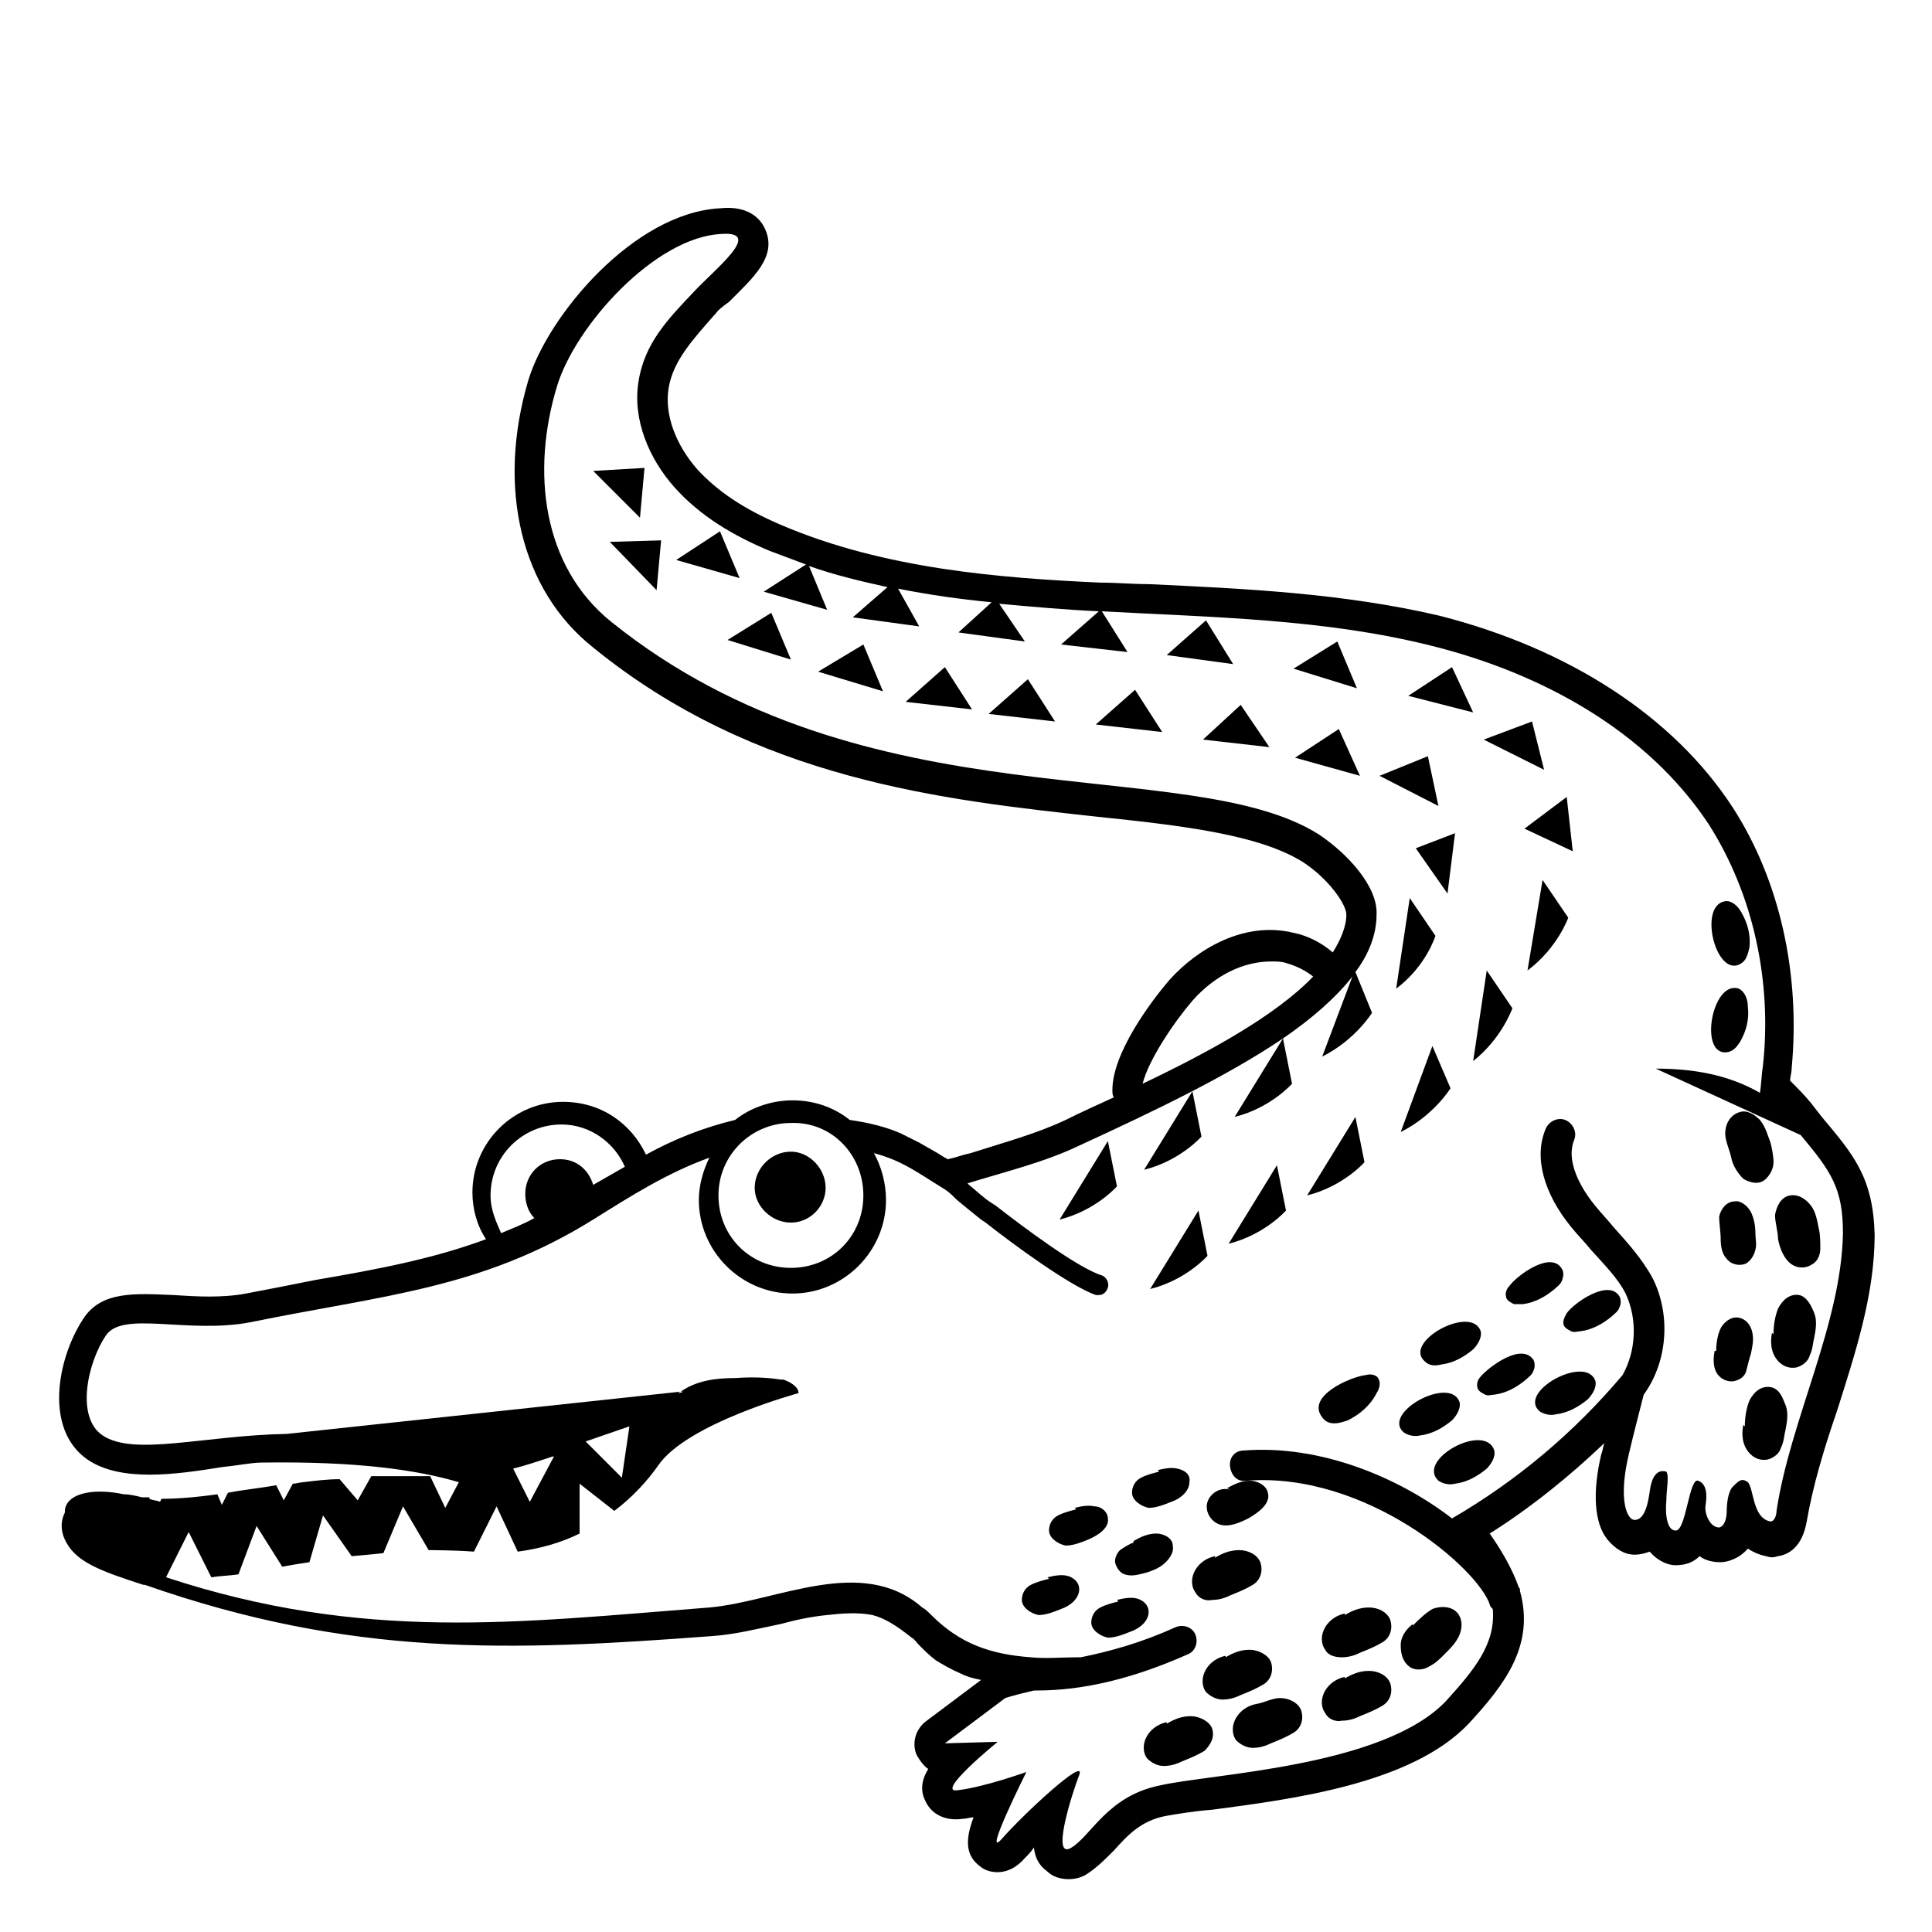
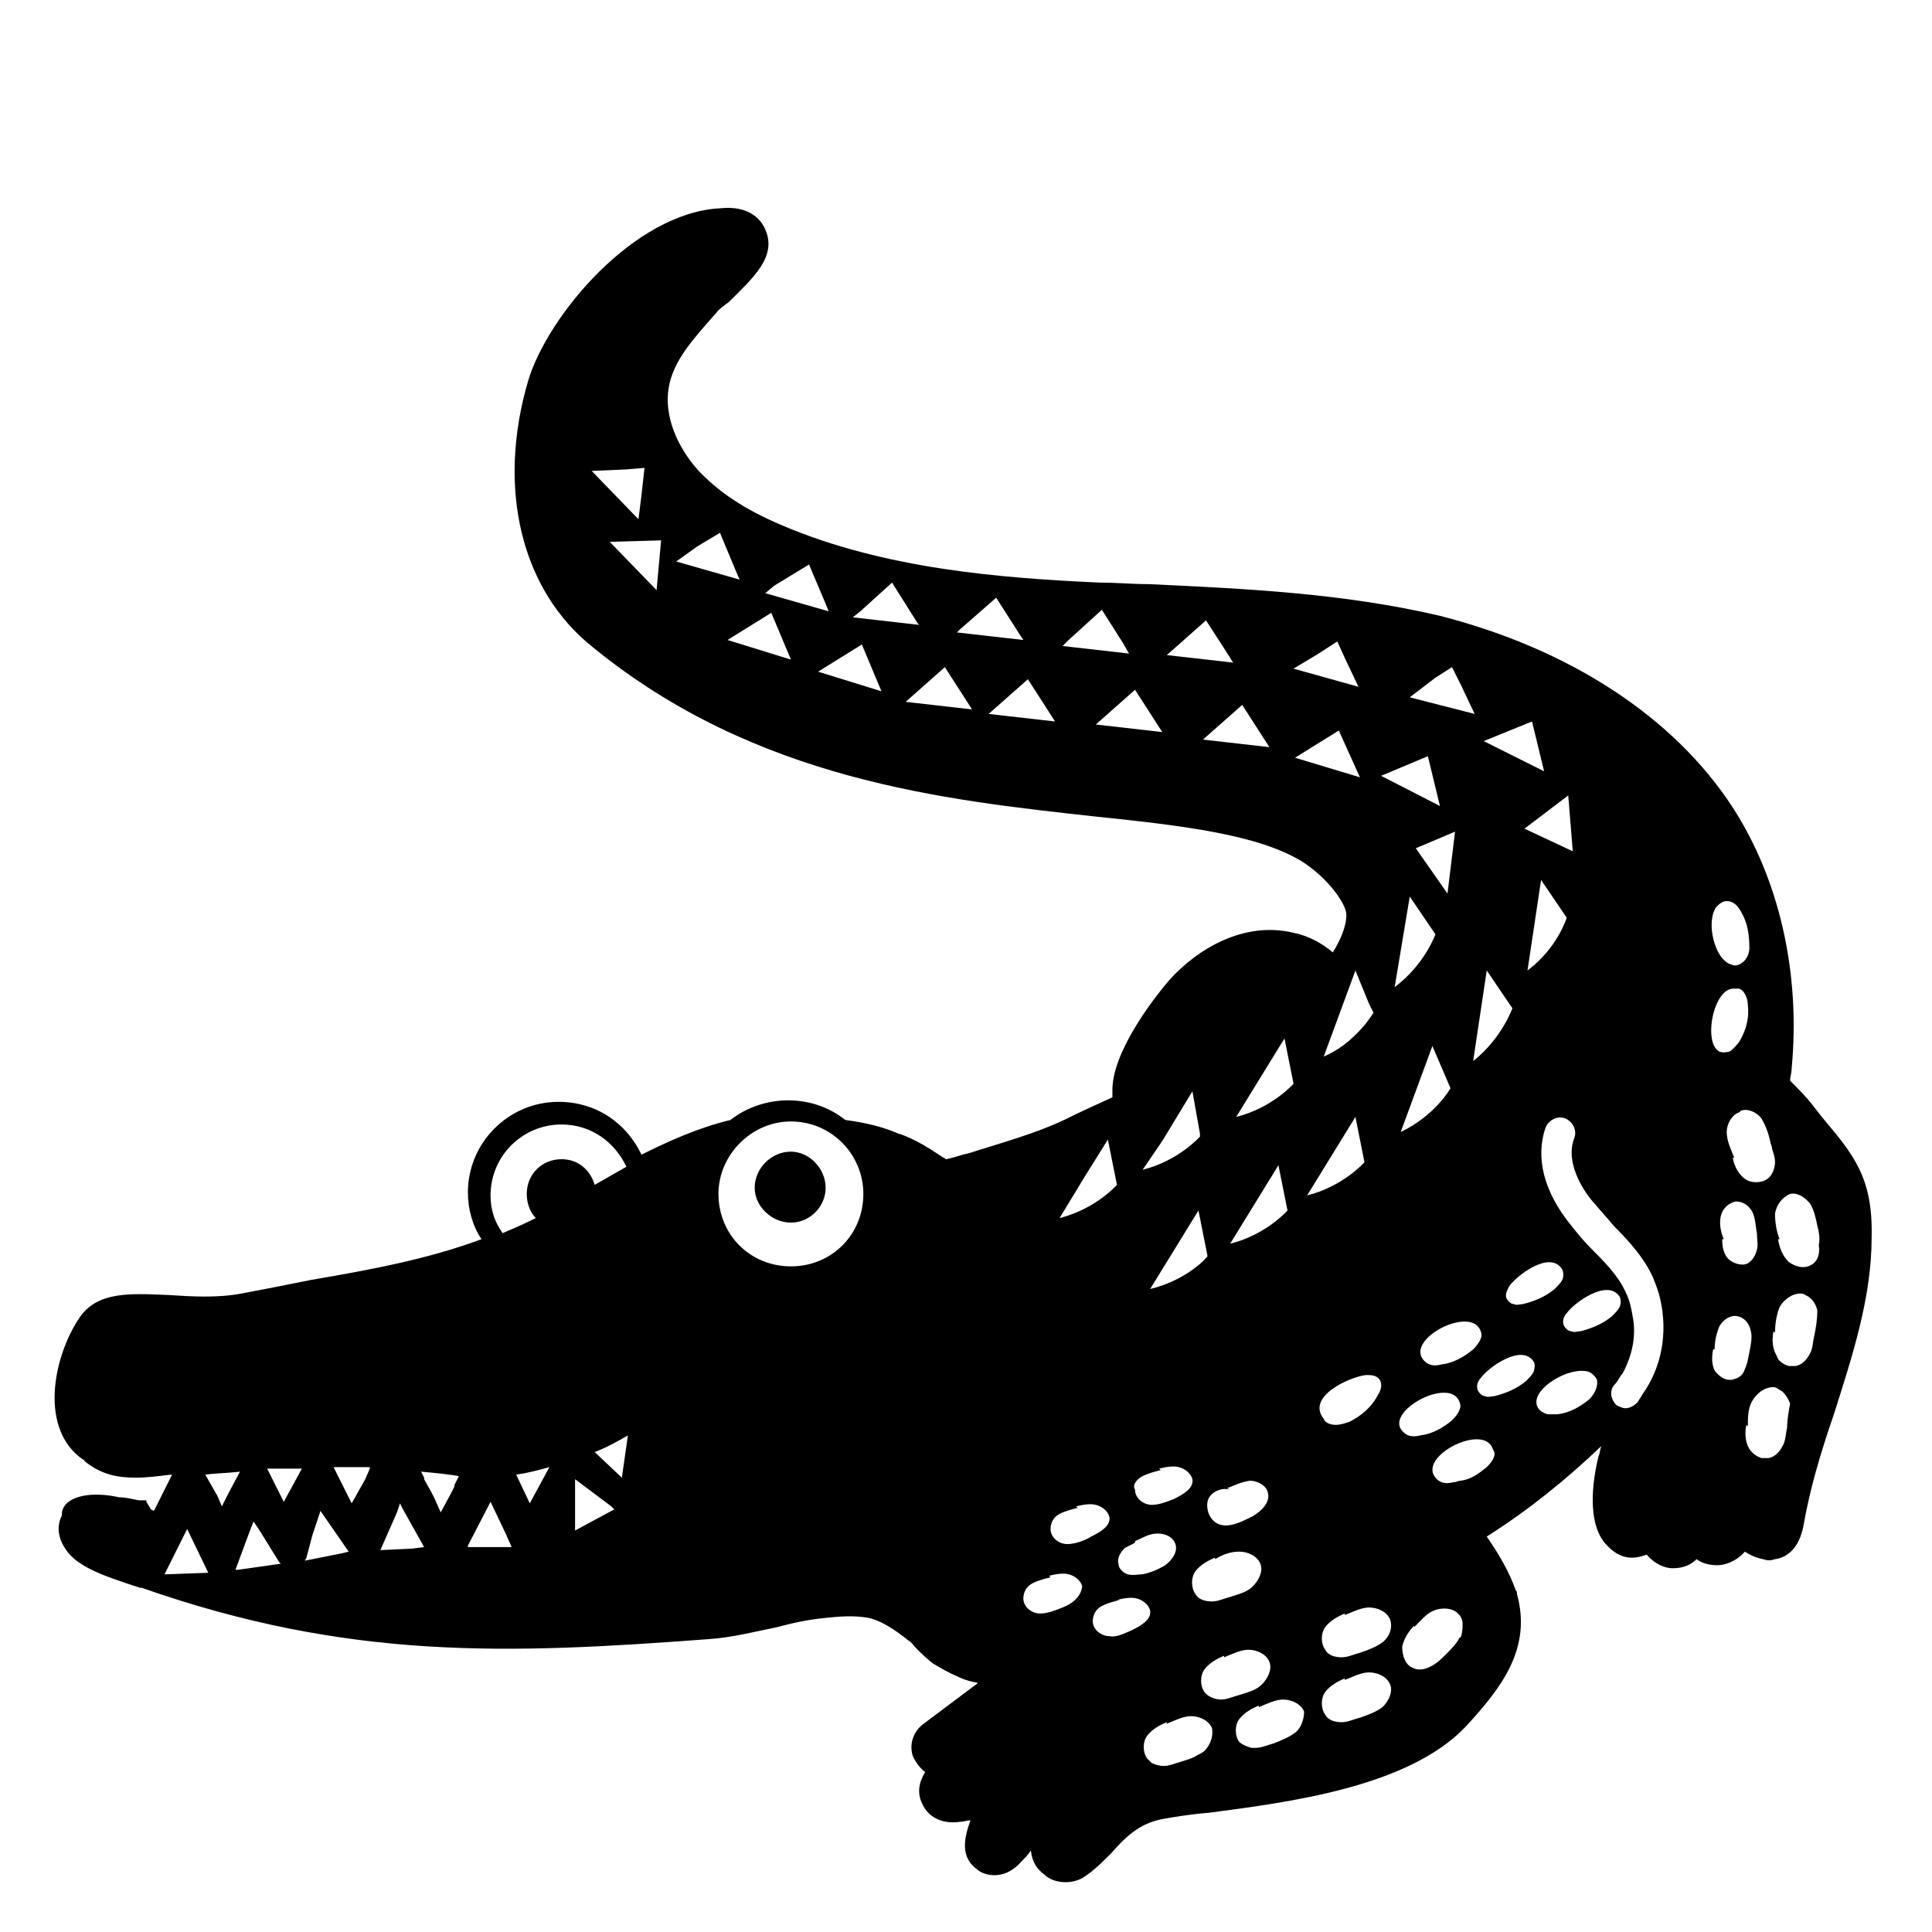
<svg xmlns="http://www.w3.org/2000/svg" width="128" height="128">
  <g>
-     <path d="M90.5,91.1c-1,0.1-4,1.4-2.9,2.8c0.2,0.3,0.5,0.4,0.8,0.4c0.3,0,0.6-0.1,0.9-0.2c0.8-0.4,1.5-1,1.9-1.8 c0.2-0.3,0.3-0.7,0.1-1C91.2,91.1,90.8,91,90.5,91.1z" />
-     <path d="M95.5,90.4c0.8-0.1,1.5-0.5,2.1-1c0.3-0.3,0.6-0.8,0.5-1.2c-0.6-1.8-5.2,0.7-3.7,2C94.7,90.5,95.1,90.5,95.5,90.4z" />
-     <path d="M114.5,69.7c0.4-0.1,0.6-0.4,0.8-0.7c0.4-0.7,0.6-1.5,0.5-2.3c0-0.5-0.2-1-0.6-1.2C113.4,64.9,112.5,70.1,114.5,69.7z" />
-     <path d="M115.4,63.8c0.3-0.2,0.4-0.6,0.5-1c0.1-0.8-0.1-1.6-0.5-2.3c-0.2-0.4-0.6-0.8-1-0.8C112.4,59.8,113.7,65,115.4,63.8z" />
-     <path d="M96.7,92.9c-0.6-1.8-5.2,0.7-3.7,2c0.3,0.2,0.7,0.3,1.1,0.2c0.8-0.1,1.5-0.5,2.1-1C96.5,93.8,96.8,93.3,96.7,92.9z" />
-     <path d="M95.3,98.1c0.3,0.2,0.7,0.3,1.1,0.2c0.8-0.1,1.5-0.5,2.1-1c0.3-0.3,0.6-0.8,0.5-1.2C98.4,94.2,93.8,96.7,95.3,98.1z" />
-     <path d="M102,93.5c0.3,0.2,0.7,0.3,1.1,0.2c0.8-0.1,1.5-0.5,2.1-1c0.3-0.3,0.6-0.8,0.5-1.2C105.1,89.7,100.5,92.2,102,93.5z" />
-     <path d="M100,85.2c-0.2,0.2-0.3,0.5-0.2,0.8c0.1,0.2,0.3,0.3,0.5,0.4c0.2,0,0.4,0,0.6,0c0.8-0.1,1.5-0.5,2.1-1 c0.2-0.2,0.4-0.3,0.5-0.6s0.1-0.5,0-0.7C102.8,82.8,100.5,84.5,100,85.2z" />
-     <path d="M98.1,91.2c-0.2,0.2-0.3,0.5-0.2,0.8c0.1,0.2,0.3,0.3,0.5,0.4c0.2,0.1,0.4,0,0.6,0c0.8-0.1,1.5-0.5,2.1-1 c0.2-0.2,0.4-0.3,0.5-0.6c0.1-0.2,0.1-0.5,0-0.7C100.8,88.9,98.6,90.6,98.1,91.2z" />
-     <path d="M103.6,87.8c0.1,0.2,0.3,0.3,0.5,0.4c0.2,0.1,0.4,0,0.6,0c0.8-0.1,1.5-0.5,2.1-1c0.2-0.2,0.4-0.3,0.5-0.6 c0.1-0.2,0.1-0.5,0-0.7c-0.7-1.2-3,0.4-3.5,1.1C103.7,87.2,103.5,87.5,103.6,87.8z" />
-     <path d="M81.5,98.7c-0.6-0.2-1.3,0.2-1.5,0.8c-0.2,0.6,0.2,1.3,0.8,1.5c0.6,0.2,1.3-0.1,1.9-0.4c0.7-0.4,1.5-1,1.3-1.7 c-0.1-0.5-0.7-0.8-1.2-0.8s-1,0.2-1.5,0.5L81.5,98.7z" />
-     <path d="M70.7,104.4c-0.4-0.1-0.9,0-1.3,0.1l0.1,0.1c-0.4,0.1-0.8,0.2-1.2,0.4c-0.4,0.2-0.6,0.6-0.6,1c0,0.5,0.6,0.9,1.1,1 c0.5,0,1-0.2,1.5-0.4c0.6-0.2,1.2-0.7,1.2-1.3C71.5,104.8,71.1,104.5,70.7,104.4z" />
-     <path d="M73.4,100.6c0-0.4-0.4-0.8-0.9-0.8c-0.4-0.1-0.9,0-1.3,0.1l0.1,0.1c-0.4,0.1-0.8,0.2-1.2,0.4c-0.4,0.2-0.6,0.6-0.6,1 c0,0.5,0.6,0.9,1.1,1c0.5,0,1-0.2,1.5-0.4C72.8,101.7,73.5,101.2,73.4,100.6z" />
-     <path d="M75.3,105.9c-0.4-0.1-0.9,0-1.3,0.1l0.1,0.1c-0.4,0.1-0.8,0.2-1.2,0.4c-0.4,0.2-0.6,0.6-0.6,1c0,0.5,0.6,0.9,1.1,1 c0.5,0,1-0.2,1.5-0.4c0.6-0.2,1.2-0.7,1.2-1.3C76.1,106.3,75.7,106,75.3,105.9z" />
-     <path d="M78,97.3c-0.4-0.1-0.9,0-1.3,0.1l0.1,0.1c-0.4,0.1-0.8,0.2-1.2,0.4c-0.4,0.2-0.6,0.6-0.6,1c0,0.5,0.6,0.9,1.1,1 c0.5,0,1-0.2,1.5-0.4c0.6-0.2,1.2-0.7,1.2-1.3C78.9,97.7,78.5,97.4,78,97.3z" />
-     <path d="M76.6,101.6c-0.5,0-1,0.2-1.5,0.5v0.1c-0.3,0.1-0.6,0.3-0.9,0.5c-0.2,0.2-0.4,0.6-0.3,0.9c0.1,0.3,0.3,0.6,0.6,0.7 s0.6,0.1,1,0c0.5-0.1,1.1-0.3,1.5-0.6c0.4-0.3,0.8-0.8,0.7-1.3C77.7,101.9,77.1,101.6,76.6,101.6z" />
-     <path d="M80.3,106c0.4,0,0.8-0.1,1.2-0.3c0.5-0.2,1-0.4,1.5-0.7s0.7-0.9,0.5-1.5c-0.2-0.5-0.8-0.8-1.4-0.8c-0.6,0-1.1,0.2-1.6,0.5 v-0.1c-0.5,0.1-1,0.4-1.3,0.9s-0.3,1.1,0,1.5C79.4,105.9,79.9,106.1,80.3,106z" />
-     <path d="M82.8,109.3c-0.6,0-1.1,0.2-1.6,0.5v-0.1c-0.5,0.1-1,0.4-1.3,0.9c-0.3,0.5-0.3,1.1,0,1.5c0.3,0.3,0.7,0.5,1.1,0.5 s0.8-0.1,1.2-0.3c0.5-0.2,1-0.4,1.5-0.7c0.5-0.3,0.7-0.9,0.5-1.5C84,109.6,83.3,109.3,82.8,109.3z" />
-     <path d="M88.9,109.8c0.4,0,0.8-0.1,1.2-0.3c0.5-0.2,1-0.4,1.5-0.7s0.7-0.9,0.5-1.5c-0.2-0.5-0.8-0.8-1.4-0.8 c-0.6,0-1.1,0.2-1.6,0.5v-0.1c-0.5,0.1-1,0.4-1.3,0.9s-0.3,1.1,0,1.5C88,109.7,88.5,109.8,88.9,109.8z" />
-     <path d="M78.9,113.7c-0.6,0-1.1,0.2-1.6,0.5v-0.1c-0.5,0.1-1,0.4-1.3,0.9s-0.3,1.1,0,1.5c0.3,0.3,0.7,0.5,1.1,0.5 c0.4,0,0.8-0.1,1.2-0.3c0.5-0.2,1-0.4,1.5-0.7c0.4-0.4,0.7-0.9,0.5-1.5C80.1,114,79.4,113.7,78.9,113.7z" />
-     <path d="M81.9,113.8c-0.3,0.5-0.3,1.1,0,1.5c0.3,0.3,0.7,0.5,1.1,0.5s0.8-0.1,1.2-0.3c0.5-0.2,1-0.4,1.5-0.7s0.7-0.9,0.5-1.5 c-0.2-0.5-0.8-0.8-1.4-0.8c-0.5,0-1,0.3-1.6,0.4C82.7,113,82.2,113.3,81.9,113.8z" />
-     <path d="M88.9,114c0.4,0,0.8-0.1,1.2-0.3c0.5-0.2,1-0.4,1.5-0.7s0.7-0.9,0.5-1.5c-0.2-0.5-0.8-0.8-1.4-0.8c-0.6,0-1.1,0.2-1.6,0.5 v-0.1c-0.5,0.1-1,0.4-1.3,0.9s-0.3,1.1,0,1.5C88,113.9,88.5,114.1,88.9,114z" />
-     <path d="M93.5,110.5c0.4,0.2,0.9,0.1,1.2-0.1c0.4-0.2,0.7-0.5,1-0.8c0.4-0.4,0.8-0.8,1-1.3s0.2-1.1-0.2-1.5s-1.1-0.4-1.6-0.2 c-0.5,0.3-0.9,0.7-1.3,1.1v-0.1c-0.4,0.3-0.8,0.8-0.8,1.4C92.8,109.7,93,110.2,93.5,110.5z" />
-     <path d="M117.3,91.9c-0.6-0.1-1.1,0.3-1.4,0.9c-0.2,0.5-0.3,1.1-0.3,1.7l-0.1-0.1c-0.1,0.5-0.1,1.1,0.2,1.6s0.8,0.8,1.4,0.7 c0.4-0.1,0.8-0.4,0.9-0.8c0.2-0.4,0.2-0.8,0.3-1.2c0.1-0.5,0.2-1.1,0-1.6C118.1,92.6,117.9,92,117.3,91.9z" />
-     <path d="M114.4,83.4c0.3,0.4,0.9,0.5,1.3,0.3c0.3-0.2,0.5-0.5,0.6-0.9c0.1-0.4,0-0.7,0-1.1c0-0.5-0.1-1-0.3-1.4 c-0.2-0.4-0.7-0.8-1.1-0.7c-0.5,0-0.9,0.5-1,1c0,0.5,0.1,1,0.1,1.5S114.1,83.1,114.4,83.4z" />
-     <path d="M116,89.7c0.1-0.5,0.2-0.9,0.1-1.4c-0.1-0.5-0.4-0.9-0.9-1s-1,0.3-1.2,0.7c-0.2,0.4-0.3,1-0.3,1.5h-0.1 c-0.1,0.5-0.1,1,0.1,1.4c0.2,0.4,0.7,0.7,1.2,0.6c0.4-0.1,0.7-0.3,0.8-0.7C115.8,90.4,115.9,90,116,89.7z" />
-     <path d="M119.2,85.8c-0.6-0.1-1.1,0.3-1.4,0.9c-0.2,0.5-0.3,1.1-0.3,1.7l-0.1-0.1c-0.1,0.5-0.1,1.1,0.2,1.6 c0.3,0.5,0.8,0.8,1.4,0.7c0.4-0.1,0.8-0.4,0.9-0.8c0.2-0.4,0.2-0.8,0.3-1.2c0.1-0.5,0.2-1.1,0-1.6S119.7,85.9,119.2,85.8z" />
-     <path d="M118.5,83.6c0.4,0.4,1,0.5,1.5,0.2c0.4-0.2,0.6-0.6,0.6-1.1c0-0.4,0-0.9-0.1-1.3c-0.1-0.5-0.2-1.1-0.5-1.5 c-0.3-0.4-0.8-0.8-1.4-0.7c-0.6,0.1-0.9,0.7-1,1.3c0,0.5,0.2,1.1,0.2,1.6C117.9,82.6,118.1,83.2,118.5,83.6z" />
-     <path d="M115.5,78.1c0.5,0.3,1.1,0.4,1.5,0c0.3-0.3,0.5-0.7,0.5-1.1s-0.1-0.9-0.2-1.3c-0.2-0.5-0.3-1-0.7-1.5 c-0.4-0.4-0.9-0.7-1.4-0.5c-0.6,0.2-0.9,0.8-0.9,1.4c0,0.5,0.3,1.1,0.4,1.6C114.8,77.2,115.1,77.7,115.5,78.1z" />
-     <path d="M76.2,85.4c2.4-0.6,3.8-2.2,3.8-2.2l-0.6-3L76.2,85.4z" />
-     <path d="M81.4,82.4c2.4-0.6,3.8-2.2,3.8-2.2l-0.6-3L81.4,82.4z" />
-     <path d="M90.4,77l-0.6-3l-3.2,5.2C89,78.6,90.4,77,90.4,77z" />
-     <path d="M92.8,75c2.2-1.1,3.3-2.9,3.3-2.9l-1.2-2.8L92.8,75z" />
-     <path d="M100.2,66.8l-1.7-2.5l-0.9,6C99.5,68.8,100.2,66.8,100.2,66.8z" />
-     <path d="M74,78.6l-0.6-3l-3.2,5.2C72.6,80.2,74,78.6,74,78.6z" />
-     <path d="M79.6,75.3l-0.6-3l-3.2,5.2C78.2,76.9,79.6,75.3,79.6,75.3z" />
-     <path d="M95.1,62l-1.7-2.5l-0.9,6C94.5,64,95.1,62,95.1,62z" />
-     <path d="M101.2,64.3c2-1.5,2.7-3.5,2.7-3.5l-1.7-2.5L101.2,64.3z" />
-     <polygon points="47.7,35.2 44.8,37.1 49,38.3 " />
-     <polygon points="42.7,31 39.3,31.2 42.4,34.3 " />
-     <polygon points="79.9,41.1 77.3,43.4 81.7,44 " />
-     <polygon points="88.6,42.5 85.7,44.3 89.9,45.6 " />
-     <polygon points="96.2,44.2 93.3,46.1 97.6,47.2 " />
-     <polygon points="101.5,47.8 98.3,49 102.3,51 " />
-     <polygon points="101,54.9 104.2,56.4 103.8,52.8 " />
-     <polygon points="54.2,44.5 58.5,45.8 57.2,42.7 " />
-     <polygon points="48.2,42.4 52.4,43.7 51.1,40.6 " />
-     <polygon points="43.5,39.1 43.8,35.8 40.4,35.9 " />
-     <polygon points="60,46.5 64.4,47 62.6,44.2 " />
-     <polygon points="65.5,47.3 69.9,47.8 68.1,45 " />
-     <polygon points="72.6,48 77,48.5 75.2,45.7 " />
-     <polygon points="79.7,49 84.1,49.5 82.2,46.7 " />
-     <polygon points="85.8,50.2 90.1,51.4 88.7,48.3 " />
-     <polygon points="94.6,50.1 91.4,51.4 95.3,53.4 " />
-     <polygon points="93.8,56.2 95.9,59.2 96.4,55.2 " />
-     <path d="M120.7,74l-0.7-0.9c-0.4-0.5-0.9-1-1.4-1.5c0-0.3,0.1-0.5,0.1-0.8c0.6-6.3-0.8-12.5-3.9-17.3c-3.9-6-10.8-10.5-19.4-12.7 C89,39.3,82.5,39,76.1,38.7c-1.1,0-2.1-0.1-3.2-0.1c-6.6-0.3-14.3-0.9-21.1-3.8c-2.6-1.1-4.3-2.3-5.6-3.7c-1.4-1.6-2.2-3.6-1.9-5.4 s1.6-3.2,3-4.8l0.1-0.1c0.2-0.3,0.5-0.5,0.9-0.8c1.6-1.6,3.2-3,2.4-4.8c-0.3-0.7-1.1-1.6-3-1.4C42,14.1,36.3,20.9,35,25.2 c-2.1,7.1-0.5,13.9,4.3,17.7C50.1,51.7,62.6,53,72.6,54.1c5.8,0.6,10.8,1.2,13.7,3c1.7,1.1,2.9,2.8,2.9,3.5c0,0.8-0.4,1.7-0.9,2.5 c-0.7-0.6-1.6-1.1-2.6-1.3c-3.3-0.8-6.4,1.1-8.2,3.1c-1.3,1.5-3.8,4.9-3.8,7.3c0,0.2,0,0.4,0.1,0.5c-1.1,0.5-2.2,1-3.2,1.5 c-1.9,0.9-4.1,1.5-6.3,2.2c-0.5,0.1-1,0.3-1.5,0.4c-0.1,0-0.1-0.1-0.2-0.1c-0.6-0.4-1.2-0.7-1.7-1c-0.4-0.2-0.8-0.4-1.2-0.6 c-0.9-0.4-2-0.7-3.4-0.9c-1-0.8-2.3-1.3-3.8-1.3c-1.4,0-2.8,0.5-3.8,1.3c-2.1,0.5-4.1,1.3-5.9,2.3c-1-2.1-3-3.5-5.5-3.5 c-3.3,0-6,2.7-6,6c0,1.1,0.3,2.2,0.9,3.1c-3.5,1.3-7.2,2-11.3,2.7c-1.5,0.3-3,0.6-4.6,0.9c-1.6,0.3-3.3,0.2-4.8,0.1 c-2.5-0.1-4.8-0.3-6,1.6c-1.7,2.6-2.6,7.3,0.3,9.3c2.2,1.5,5.8,1,8.9,0.5c1-0.1,2-0.3,2.6-0.3c6.4-0.1,10.4,0.5,13.1,1.3l-0.9,1.7 l-1-2.1c-1.3,0-2.6,0-3.9,0l-0.9,1.6L22.5,98c-0.8,0-1.6,0.1-2.4,0.2c-0.2,0-0.5,0.1-0.7,0.1l-0.6,1.1l-0.5-1 c-1.1,0.2-2.2,0.3-3.2,0.5l-0.4,0.8L14.4,99c-1.4,0.2-2.7,0.3-3.7,0.3l-0.1,0.2c-0.2-0.1-0.5-0.1-0.7-0.2v-0.1c-0.2,0-0.3,0-0.5,0 C9,99.1,8.6,99,8.2,99c-1.9-0.4-3.4-0.1-3.8,0.7c-0.1,0.2-0.1,0.3-0.1,0.5c-0.3,0.6-0.3,1.3,0.1,2c0.7,1.3,2.3,1.9,5.1,2.8h0.1 c13.7,4.8,24.2,4.4,37.5,3.4c1.6-0.1,3.1-0.5,4.6-0.8c1.1-0.3,2.1-0.5,3.1-0.6c0.9-0.1,2-0.2,3,0c0.8,0.2,1.6,0.7,2.6,1.5 c0.2,0.1,0.3,0.3,0.5,0.5c0.3,0.3,0.7,0.7,1.1,1c0.5,0.3,1,0.6,1.7,0.9c0.4,0.2,0.8,0.3,1.3,0.4l-3.6,2.7c-0.7,0.5-1,1.4-0.7,2.2 c0.2,0.4,0.5,0.8,0.8,1c-0.5,0.8-0.5,1.5-0.2,2.1c0.3,0.7,1.1,1.4,2.5,1.2c0.2,0,0.5-0.1,0.7-0.1c-0.6,1.6-0.5,2.6,0.5,3.3 c0.2,0.2,1.6,0.9,2.9-0.6c0.2-0.2,0.4-0.4,0.6-0.7c0.1,0.9,0.5,1.3,0.9,1.6c0.3,0.3,0.8,0.5,1.4,0.5c0.4,0,0.9-0.1,1.3-0.4 c0.6-0.4,1.1-0.9,1.7-1.5c0.9-1,1.8-2,3.5-2.3c0.6-0.1,1.7-0.3,3-0.4c5.3-0.7,13.2-1.7,17-5.7c2.4-2.6,4.4-5.2,3.4-8.8v-0.1 c0-0.1-0.1-0.1-0.1-0.2c-0.4-1.1-1-2.2-1.9-3.5c2.7-1.7,5.3-3.8,7.6-6c-0.1,0.2-0.1,0.5-0.2,0.7c-0.6,2.5-0.5,4.6,0.4,5.7 c0.5,0.6,1.1,1,1.8,1c0.4,0,0.7-0.1,1-0.2c0.6,0.7,1.3,0.9,1.7,0.9c0.7,0,1.2-0.2,1.6-0.6c0.4,0.3,0.9,0.4,1.4,0.4 c0.4,0,1.2-0.2,1.8-0.9c0.3,0.2,0.7,0.4,1.2,0.5c0.3,0.1,0.5,0.1,0.8,0c0.7-0.1,1.6-0.6,1.9-2.3c0.4-2.3,1.1-4.7,2-7.3 c1.2-3.8,2.5-7.7,2.5-11.7C124.1,78,122.8,76.5,120.7,74z M79,66.3c1.5-1.7,3.4-2.6,5.2-2.6c0.4,0,0.7,0,1,0.1 c0.7,0.2,1.3,0.5,1.8,0.9c-2.5,2.6-6.9,5-11.3,7.1C76.1,70.2,77.8,67.7,79,66.3z M52.4,74.4c2.7-0.1,4.8,2.1,4.8,4.8 c0,2.7-2.1,4.8-4.8,4.8c-2.7,0-4.8-2.1-4.8-4.8S49.8,74.4,52.4,74.4z M37.2,74.5c1.9,0,3.5,1.2,4.2,2.8c-0.7,0.4-1.4,0.8-2.1,1.2 c-0.3-1-1.1-1.7-2.2-1.7c-1.3,0-2.3,1-2.3,2.3c0,0.6,0.2,1.2,0.6,1.6c-0.7,0.4-1.5,0.7-2.2,1c-0.3-0.7-0.7-1.5-0.7-2.5 C32.5,76.6,34.6,74.5,37.2,74.5z M117.7,100.1c0,0.2-0.1,0.7-0.4,0.7c-1.2-0.2-1.1-2.2-1.5-2.6c-0.4-0.3-0.6-0.1-1,0.3 c-0.3,0.3-0.4,1.1-0.4,1.6c0,0.4-0.1,1-0.5,1.1c-0.6,0-1-0.9-0.9-1.5c0.1-0.6,0.1-1.4-0.5-1.6c-0.6-0.2-0.8,3.4-1.5,3.3 c-0.5,0-0.7-0.9-0.6-2c0-0.7,0.2-1.6,0-1.9c-0.7-0.2-1,0.5-1.1,1.3c-0.1,0.7-0.3,1.9-1,1.9c-0.5,0-1.1-1.3-0.4-4.3 c0.4-1.7,0.7-2.8,1-4c1.6-2.2,1.8-5.3,0.6-7.7c-0.7-1.3-1.7-2.4-2.6-3.4c-0.4-0.5-0.8-0.9-1.2-1.4c-0.5-0.6-2.1-2.7-1.4-4.4 c0.2-0.5-0.1-1.1-0.6-1.3s-1.1,0.1-1.3,0.6c-0.8,1.9-0.1,4.3,1.7,6.5c0.4,0.5,0.9,1,1.3,1.5c0.9,1,1.8,1.9,2.3,2.9 c0.8,1.7,0.7,3.8-0.2,5.4c-3.2,3.8-7,7-11.3,9.5c-3.5-2.7-8.7-4.9-13.8-4.5c-0.6,0-1,0.5-0.9,1.1c0.1,0.6,0.5,1,1.1,0.9 c7.9-0.6,15.3,5.8,16.1,8.2c0,0.1,0.1,0.2,0.2,0.3c0.2,2.3-1.2,4-3.1,6.1c-4.2,4.4-15.6,4.8-19,5.6c-3.4,0.7-4.5,3.3-5.8,4.1 c-1.4,0.9,0-3.5,0.5-4.8s-3.7,2.6-5.1,4.2c-1.4,1.6,1.6-4.4,1.6-4.4s-2.8,1-4.5,1.2c-1.7,0.3,2.6-3.2,2.6-3.2l-3.5,0.1l4-3 c0,0,0.6-0.2,1.9-0.5c0.1,0,0.1,0,0.2,0c3.1,0,6.4-0.8,10-2.4c0.5-0.2,0.7-0.8,0.5-1.3c-0.2-0.5-0.8-0.7-1.3-0.5 c-2.2,1-4.3,1.6-6.3,2c0,0-0.1,0-0.2,0c-1,0-2.2,0.1-3.1,0c-2.7-0.2-4.7-0.9-6.6-2.8c-0.2-0.2-0.4-0.4-0.6-0.5 c-4-3.5-9.6-0.4-14.1,0c-12.8,1-22.9,2.3-36-2l1.5-3l1.5,3c0.6-0.1,1.2-0.1,1.8-0.2l1.2-3.2l1.7,2.7c0.5-0.1,1.1-0.2,1.8-0.3 l0.9-3.1l1.9,2.7c0,0,1.2-0.1,2.1-0.2l1.3-3.1l1.7,2.9c0,0,1.7,0,3,0.1l1.5-3l1.4,3c1.5-0.2,2.9-0.6,4.1-1.2v-3.3l2.3,1.8 c1.2-0.9,2.2-2,2.9-3c1.9-2.8,9.3-4.8,9.3-4.8s0.1-0.5-1-0.9c-0.1,0-0.1,0-0.2,0c-0.6-0.1-1.6-0.2-3-0.1c-1.4,0-2.6,0.2-3.6,0.9 h0.2c-0.1,0-0.2,0.1-0.4,0.1c0.1,0,0.1-0.1,0.2-0.1L19,95c-5.5,0.1-10.1,1.5-12.2,0.1c-1.8-1.2-1-4.8,0.2-6.6 c1.1-1.7,5.4-0.1,9.6-0.9c8.8-1.8,15.3-2.2,22.7-6.8c2.4-1.5,4.9-3.1,7.7-4.1c-0.4,0.8-0.7,1.8-0.7,2.8c0,3.4,2.8,6.2,6.2,6.2 s6.2-2.8,6.2-6.2c0-1.1-0.3-2.2-0.8-3.1c1.9,0.5,2.9,1.3,4.7,2.4c0.3,0.2,0.5,0.4,0.8,0.7c0.6,0.5,1.1,0.9,1.6,1.3l0.3,0.2 c1.9,1.5,5.6,4.2,7.3,4.8c0.1,0,0.1,0,0.2,0c0.3,0,0.5-0.2,0.6-0.5c0.1-0.3-0.1-0.7-0.4-0.8c-1.6-0.5-5.2-3.2-7-4.6l-0.3-0.2 c-0.5-0.3-1-0.8-1.5-1.2l-0.1-0.1c2.6-0.8,5.1-1.4,7.4-2.5c5-2.3,9.8-4.6,13.5-7.1L81.8,74c2.4-0.6,3.8-2.2,3.8-2.2l-0.6-3 c1.9-1.3,3.5-2.7,4.6-4.1l-2,5.3c2.2-1.1,3.3-2.9,3.3-2.9l-1.1-2.7c0.9-1.2,1.4-2.5,1.4-3.8c0.1-1.9-2-4.1-3.8-5.3 c-8.6-5.5-30-0.5-46.9-14.1c-4.6-3.7-5.3-10-3.6-15.6c1.2-4,6.5-9.9,10.9-10.1c2.8-0.2-0.4,2.3-1.8,3.8c-1.7,1.8-3.3,3.4-3.7,6 c-0.4,2.5,0.7,5.1,2.4,7c1.7,1.9,3.9,3.2,6.3,4.2c0.8,0.3,1.6,0.6,2.4,0.9l-2.8,1.8l4.2,1.2l-1.2-2.9c1.7,0.6,3.4,1,5.2,1.4l-2.3,2 l4.4,0.6L59.5,39c2,0.4,4.1,0.7,6.2,0.9l-2.2,2l4.4,0.6L66.2,40c2.2,0.2,4.4,0.4,6.6,0.5l-2.5,2.2l4.4,0.5l-1.7-2.7 c7.3,0.4,14.8,0.5,21.9,2.3c7.2,1.8,14.2,5.6,18.3,11.8c3,4.7,4.2,10.5,3.6,16c-0.1,0.6-0.1,1.2-0.2,1.8c-2.1-1.2-4.4-1.6-6.9-1.6 l9.6,4.4c2,2.4,2.8,3.5,2.8,6.5C122,87.7,118.6,94.1,117.7,100.1z M34,97.3c0.8-0.2,1.7-0.5,2.6-0.8h0.1l-1.6,3L34,97.3z M38.8,95.5l2.9-1l-0.5,3.4L38.8,95.5z" />
+     <path d="M120.7,74l-0.7-0.9c-0.4-0.5-0.9-1-1.4-1.5c0-0.3,0.1-0.5,0.1-0.8c0.6-6.3-0.8-12.5-3.9-17.3c-3.9-6-10.8-10.5-19.4-12.7 C89,39.3,82.5,39,76.1,38.7c-1.1,0-2.1-0.1-3.2-0.1c-6.6-0.3-14.3-0.9-21.1-3.8c-2.6-1.1-4.3-2.3-5.6-3.7 c-1.4-1.6-2.2-3.6-1.9-5.4c0.3-1.8,1.6-3.2,3-4.8l0.1-0.1c0.2-0.3,0.5-0.5,0.9-0.8c1.6-1.6,3.2-3,2.4-4.8c-0.3-0.7-1.1-1.6-3-1.4 C42,14.1,36.3,20.9,35,25.2c-2.1,7.1-0.5,13.9,4.3,17.7C50.1,51.7,62.6,53,72.6,54.1c5.8,0.6,10.8,1.2,13.7,3 c1.7,1.1,2.9,2.8,2.9,3.5c0,0.8-0.4,1.7-0.9,2.5c-0.7-0.6-1.6-1.1-2.6-1.3c-3.3-0.8-6.4,1.1-8.2,3.1c-1.3,1.5-3.8,4.9-3.8,7.3 c0,0.2,0,0.4,0,0.5c-1.1,0.5-2.2,1-3.2,1.5c-1.9,0.9-4.1,1.5-6.3,2.2c-0.5,0.1-1,0.3-1.5,0.4c-0.1,0-0.1-0.1-0.2-0.1 c-0.6-0.4-1.2-0.8-1.8-1.1c-0.4-0.2-0.8-0.4-1.2-0.5c-0.9-0.4-2-0.7-3.5-0.9c-1-0.8-2.3-1.3-3.8-1.3c-1.4,0-2.8,0.5-3.8,1.3 c-2.1,0.5-4.1,1.4-5.9,2.3c-1-2.1-3-3.5-5.5-3.5c-3.3,0-6,2.7-6,6c0,1.1,0.3,2.2,0.9,3.1c-3.5,1.3-7.2,2-11.3,2.7 c-1.5,0.3-3,0.6-4.6,0.9c-1.6,0.3-3.3,0.2-4.8,0.1c-2.5-0.1-4.8-0.3-6,1.6c-1.7,2.6-2.6,7.3,0.3,9.3c0,0,0.1,0,0.1,0.1 c1.1,0.9,2.2,1.1,3.4,1.1c0,0,0,0,0,0c0.7,0,1.5-0.1,2.3-0.2c0,0,0.1,0,0.1,0l-0.8,1.6l-0.1,0.2l-0.2,0.4l-0.1,0.2L10,100 l-0.3-0.5l0-0.1c-0.2,0-0.3,0-0.5,0c-0.5-0.1-0.9-0.2-1.3-0.2c-1.8-0.4-3.3-0.1-3.7,0.7c-0.1,0.2-0.1,0.3-0.1,0.5 c-0.3,0.6-0.3,1.3,0.1,2c0.7,1.3,2.3,1.9,5.1,2.8l0.1,0c13.7,4.8,24.2,4.4,37.5,3.4c1.6-0.1,3.1-0.5,4.6-0.8 c1.1-0.3,2.1-0.5,3.1-0.6c0.9-0.1,2-0.2,3,0c0.8,0.2,1.6,0.7,2.6,1.5c0.2,0.1,0.3,0.3,0.5,0.5c0.3,0.3,0.7,0.7,1.1,1 c0.5,0.3,1,0.6,1.7,0.9c0.4,0.2,0.8,0.3,1.3,0.4l-3.6,2.7c-0.7,0.5-1,1.4-0.7,2.2c0.2,0.4,0.5,0.8,0.8,1 c-0.5,0.8-0.5,1.5-0.2,2.1c0.3,0.7,1.1,1.4,2.5,1.2c0.2,0,0.5-0.1,0.7-0.1c-0.6,1.6-0.5,2.6,0.5,3.3c0.2,0.2,1.6,0.9,2.9-0.6 c0.2-0.2,0.4-0.4,0.6-0.7c0.1,0.9,0.5,1.3,0.9,1.6c0.3,0.3,0.8,0.5,1.4,0.5c0.4,0,0.9-0.1,1.3-0.4c0.6-0.4,1.1-0.9,1.7-1.5 c0.9-1,1.8-2,3.5-2.3c0.6-0.1,1.7-0.3,3-0.4c5.3-0.7,13.2-1.7,17-5.7c2.4-2.6,4.4-5.2,3.4-8.8c0,0,0-0.1,0-0.1 c0-0.1-0.1-0.1-0.1-0.2c-0.4-1.1-1-2.2-1.9-3.5c2.7-1.7,5.3-3.8,7.6-6c-0.1,0.2-0.1,0.5-0.2,0.7c-0.6,2.5-0.5,4.6,0.4,5.7 c0.5,0.6,1.1,1,1.8,1c0.4,0,0.7-0.1,1-0.2c0.6,0.7,1.3,0.9,1.7,0.9c0.7,0,1.2-0.2,1.6-0.6c0.4,0.3,0.9,0.4,1.4,0.4 c0.4,0,1.2-0.2,1.8-0.9c0.3,0.2,0.7,0.4,1.2,0.5c0.3,0.1,0.5,0.1,0.8,0c0.7-0.1,1.6-0.6,1.9-2.3c0.4-2.3,1.1-4.7,2-7.3 c1.2-3.8,2.5-7.7,2.5-11.7C124.1,78,122.8,76.5,120.7,74z M41.5,31.1l1.2-0.1l-0.2,1.8l-0.2,1.6l-3.1-3.2L41.5,31.1z M43.5,39.1 l-3.1-3.2l3.4-0.1L43.5,39.1z M104.2,56.4l-3.2-1.5l2.9-2.2L104.2,56.4z M96.1,72.1c0,0-1,1.8-3.3,2.9l2.1-5.7L96.1,72.1z M95.9,59.2l-2.1-3l2.6-1.1L95.9,59.2z M98.1,88.2c0.2,0.4-0.2,0.9-0.5,1.2c-0.6,0.5-1.3,0.9-2.1,1c-0.4,0.1-0.8,0.1-1.1-0.2 C92.9,88.8,97.5,86.4,98.1,88.2z M97.6,70.3l0.9-6l1.7,2.5C100.2,66.8,99.5,68.8,97.6,70.3z M100,85.2c0.5-0.7,2.7-2.4,3.5-1.1 c0.1,0.2,0.1,0.5,0,0.7s-0.3,0.4-0.5,0.6c-0.6,0.5-1.3,0.8-2.1,1c-0.2,0-0.4,0.1-0.6,0c-0.2,0-0.4-0.2-0.5-0.4 C99.7,85.7,99.9,85.4,100,85.2z M101.2,64.3l0.9-6l1.7,2.5C103.8,60.8,103.2,62.8,101.2,64.3z M101.5,47.8l0.8,3.3l-4-2 L101.5,47.8z M95.1,44.9l1.1-0.7l0.6,1.2l0.9,1.9l-4.3-1.1L95.1,44.9z M94.6,50.1l0.8,3.3l-3.9-2L94.6,50.1z M63.6,41.7l2.4-2.1 l1.6,2.5l0.2,0.3l-4.4-0.5L63.6,41.7z M57,40.5l2.1-1.9l1.7,2.7l0.1,0.1l-4.4-0.5L57,40.5z M51.3,38.8l2.3-1.4l1.1,2.6l0.2,0.5 l-4.2-1.2L51.3,38.8z M46.2,36.2l1.5-0.9l1,2.4l0.3,0.7l-4.2-1.2L46.2,36.2z M48.2,42.4l2.9-1.8l1.3,3.1L48.2,42.4z M54.2,44.5 l2.9-1.8l1.3,3.1L54.2,44.5z M60,46.5l2.6-2.3l1.8,2.8L60,46.5z M65.5,47.3l2.6-2.3l1.8,2.8L65.5,47.3z M70.8,42.4l2.2-2l1.4,2.2 l0.4,0.7l-4.4-0.5L70.8,42.4z M72.6,48l2.6-2.3l1.8,2.8L72.6,48z M78.1,42.7l1.8-1.6l1.1,1.7l0.7,1.1l-4.4-0.5L78.1,42.7z M79.7,49l2.6-2.3l1.8,2.8L79.7,49z M87.2,43.4l1.4-0.9l0.5,1.1l0.9,1.9l-4.3-1.2L87.2,43.4z M85.8,50.2l2.9-1.8l1.4,3.1 L85.8,50.2z M89.8,64.3l0.9,2.2l0.3,0.6c0,0-0.2,0.3-0.5,0.7c-0.5,0.6-1.4,1.6-2.8,2.2L89.8,64.3z M85.1,68.8l0.6,3 c0,0-1.4,1.6-3.8,2.2L85.1,68.8z M84.7,77.2l0.6,3c0,0-1.4,1.6-3.8,2.2L84.7,77.2z M81.5,98.7l-0.2-0.1c0.5-0.2,0.9-0.4,1.5-0.5 c0.5,0,1.1,0.3,1.2,0.8c0.2,0.7-0.6,1.4-1.3,1.7c-0.6,0.3-1.3,0.6-1.9,0.4c-0.6-0.2-0.9-0.9-0.8-1.5S80.9,98.5,81.5,98.7z M82.1,102.8c0.6,0,1.2,0.3,1.4,0.8c0.2,0.5-0.1,1.1-0.5,1.5s-0.9,0.5-1.5,0.7c-0.4,0.1-0.8,0.3-1.2,0.3s-0.9-0.1-1.1-0.5 c-0.3-0.4-0.3-1.1,0-1.5s0.8-0.7,1.3-0.9l0,0.1C81,103,81.5,102.8,82.1,102.8z M76.2,85.4l3.2-5.2l0.6,3 C80.1,83.2,78.7,84.8,76.2,85.4z M77,75.6l2-3.3l0.5,2.8l0,0.2c0,0-1.4,1.6-3.8,2.2L77,75.6z M75.7,97.8c0.4-0.2,0.8-0.3,1.2-0.4 l-0.1-0.1c0.4-0.1,0.9-0.2,1.3-0.1c0.4,0.1,0.8,0.4,0.9,0.8c0.1,0.6-0.6,1-1.2,1.3c-0.5,0.2-1,0.4-1.5,0.4c-0.5,0-1.1-0.4-1.1-1 C75,98.4,75.3,98,75.7,97.8z M75.2,102.2l0-0.1c0.5-0.2,0.9-0.5,1.5-0.5s1.1,0.3,1.2,0.8c0.1,0.5-0.3,1-0.7,1.3 c-0.5,0.3-1,0.5-1.5,0.6c-0.3,0-0.6,0.1-1,0c-0.3-0.1-0.6-0.4-0.6-0.7c-0.1-0.3,0.1-0.7,0.3-0.9 C74.5,102.5,74.9,102.4,75.2,102.2z M71.9,77.9l1.5-2.4l0.3,1.5l0.3,1.5c0,0-1.4,1.6-3.8,2.2L71.9,77.9z M52.4,74.3 c2.7,0,4.8,2.2,4.8,4.8c0,2.7-2.1,4.8-4.8,4.8c-2.7,0-4.8-2.1-4.8-4.8C47.6,76.5,49.8,74.3,52.4,74.3z M41.2,97.9l-1.8-1.7 c0.8-0.3,1.5-0.7,2.2-1.1L41.2,97.9z M35.1,99.6l-0.9-1.9c0.7-0.1,1.5-0.3,2.2-0.5L35.1,99.6z M32.5,79.2c0-2.6,2.1-4.7,4.7-4.7 c1.9,0,3.5,1.1,4.3,2.8c-0.7,0.4-1.4,0.8-2.1,1.2c-0.3-1-1.1-1.7-2.2-1.7c-1.3,0-2.3,1-2.3,2.3c0,0.6,0.2,1.2,0.6,1.6 c-0.8,0.4-1.5,0.7-2.2,1C32.8,81,32.5,80.2,32.5,79.2z M30.4,97.8L30.4,97.8l-0.3,0.6l0,0.1l-0.2,0.4l-0.7,1.3l-0.4-0.9l-0.2-0.4 L28.1,98l0-0.1l-0.2-0.4C29,97.6,29.9,97.7,30.4,97.8z M23.2,97.2c0.4,0,0.9,0,1.3,0l0,0.1L24.2,98l-0.9,1.6L22.5,98l-0.4-0.8 C22.5,97.2,22.8,97.2,23.2,97.2z M20,97.3l-0.6,1.1l-0.6,1.1l-0.5-1l-0.6-1.2C18.5,97.3,19.2,97.3,20,97.3z M13.6,97.7 c0.7-0.1,1.5-0.1,2.3-0.2L15.1,99l-0.4,0.8l-0.3-0.7L13.6,97.7z M13.8,104.2l-2.7,0.1l-0.1,0l-0.1,0l0,0l0,0l1.5-3L13.8,104.2 L13.8,104.2L13.8,104.2z M15.8,104c-0.1,0-0.1,0-0.2,0l1-2.7l0.2-0.5l0.4,0.6l1.3,2.1l0.1,0.1L15.8,104z M20.2,103.4l0.1-0.2 l0.4-1.5l0.5-1.5l0-0.1l0.1,0.1l0.9,1.3l0.9,1.3l-0.4,0.1L20.2,103.4z M25.2,102.7L25.2,102.7l1.1-2.5l0.2-0.6l0.2,0.4l1.4,2.5 l-0.8,0.1L25.2,102.7z M33.8,102.5l-2.5,0l-0.3,0l0,0l0-0.1l1.5-2.9l1,2.1l0.4,0.9l0,0L33.8,102.5z M38.1,101.4l0-0.1l0-1.2 l0-2.1l1.2,0.9l1.2,0.9l0.2,0.2L38.1,101.4z M70.4,106.5c-0.5,0.2-1,0.4-1.5,0.4c-0.5,0-1.1-0.4-1.1-1c0-0.4,0.2-0.8,0.6-1 c0.4-0.2,0.8-0.3,1.2-0.4l-0.1-0.1c0.4-0.1,0.9-0.2,1.3-0.1c0.4,0.1,0.8,0.4,0.9,0.8C71.6,105.9,70.9,106.3,70.4,106.5z M70.7,102.3c-0.5,0-1.1-0.4-1.1-1c0-0.4,0.2-0.8,0.6-1c0.4-0.2,0.8-0.3,1.2-0.4l-0.1-0.1c0.4-0.1,0.9-0.2,1.3-0.1 c0.4,0.1,0.8,0.4,0.9,0.8c0.1,0.6-0.6,1-1.2,1.3C71.8,102.1,71.2,102.3,70.7,102.3z M73.5,108.4c-0.5,0-1.1-0.4-1.1-1 c0-0.4,0.2-0.8,0.6-1c0.4-0.2,0.8-0.3,1.2-0.4L74,106c0.4-0.1,0.9-0.2,1.3-0.1c0.4,0.1,0.8,0.4,0.9,0.8c0.1,0.6-0.6,1-1.2,1.3 C74.5,108.2,74,108.5,73.5,108.4z M79.8,116c-0.1,0.1-0.3,0.2-0.5,0.3c-0.3,0.2-0.7,0.3-1,0.4c-0.4,0.1-0.8,0.3-1.2,0.3 c-0.3,0-0.6-0.1-0.8-0.2c-0.1-0.1-0.2-0.2-0.3-0.3c-0.3-0.4-0.3-1.1,0-1.5s0.8-0.7,1.3-0.9l0,0.1c0.5-0.2,1.1-0.5,1.6-0.5 c0.6,0,1.2,0.3,1.4,0.8C80.4,115,80.2,115.6,79.8,116z M79.8,112.1c-0.3-0.4-0.3-1.1,0-1.5s0.8-0.7,1.3-0.9l0,0.1 c0.5-0.2,1.1-0.5,1.6-0.5c0.6,0,1.2,0.3,1.4,0.8c0.2,0.5-0.1,1.1-0.5,1.5s-0.9,0.5-1.5,0.7c-0.4,0.1-0.8,0.3-1.2,0.3 S80,112.4,79.8,112.1z M85.8,114.8c-0.4,0.3-0.9,0.5-1.4,0.7c0,0,0,0,0,0c-0.4,0.1-0.8,0.3-1.2,0.3c-0.1,0-0.2,0-0.3,0 c-0.3-0.1-0.6-0.2-0.8-0.4c-0.3-0.4-0.3-1.1,0-1.5s0.8-0.7,1.3-0.9l0,0.1c0.5-0.2,1.1-0.5,1.6-0.5c0.6,0,1.2,0.3,1.4,0.8 C86.4,113.9,86.2,114.5,85.8,114.8z M89.8,74l0.6,3c0,0-1.4,1.6-3.8,2.2L89.8,74z M90.5,91.1c0.3,0,0.7,0,0.9,0.3 c0.2,0.3,0.1,0.7-0.1,1c-0.4,0.8-1.1,1.4-1.9,1.8c-0.3,0.1-0.6,0.2-0.9,0.2s-0.7-0.1-0.8-0.4C86.5,92.5,89.5,91.2,90.5,91.1z M91.6,113.1c-0.4,0.3-0.9,0.5-1.5,0.7c-0.4,0.1-0.8,0.3-1.2,0.3s-0.9-0.1-1.1-0.5c-0.3-0.4-0.3-1.1,0-1.5s0.8-0.7,1.3-0.9l0,0.1 c0.5-0.2,1.1-0.5,1.6-0.5c0.6,0,1.2,0.3,1.4,0.8C92.3,112.1,92,112.7,91.6,113.1z M91.6,108.8c-0.4,0.3-0.9,0.5-1.5,0.7 c-0.4,0.1-0.8,0.3-1.2,0.3s-0.9-0.1-1.1-0.5c-0.3-0.4-0.3-1.1,0-1.5s0.8-0.7,1.3-0.9l0,0.1c0.5-0.2,1.1-0.5,1.6-0.5 c0.6,0,1.2,0.3,1.4,0.8C92.3,107.9,92,108.5,91.6,108.8z M93.4,59.4l1.7,2.5c0,0-0.7,2-2.7,3.5L93.4,59.4z M96.7,92.9 c0.2,0.4-0.2,0.9-0.5,1.2c-0.6,0.5-1.3,0.9-2.1,1c-0.4,0.1-0.8,0.1-1.1-0.2C91.5,93.6,96.1,91.1,96.7,92.9z M96.8,108.4 c0,0.1-0.1,0.1-0.1,0.1c-0.2,0.4-0.6,0.8-0.9,1.1c-0.3,0.3-0.6,0.6-1,0.8c-0.4,0.2-0.8,0.3-1.2,0.1c-0.5-0.2-0.7-0.8-0.7-1.4 c0.1-0.5,0.4-1,0.8-1.4l0,0.1c0.4-0.4,0.8-0.9,1.3-1.1c0.5-0.2,1.2-0.2,1.6,0.2c0.2,0.2,0.3,0.4,0.3,0.7 C96.9,107.8,96.9,108.1,96.8,108.4z M98.9,96.7c-0.1,0.2-0.3,0.4-0.4,0.5c-0.5,0.4-1,0.8-1.7,0.9c-0.2,0-0.3,0.1-0.5,0.1 c-0.4,0.1-0.8,0.1-1.1-0.2c-1.5-1.4,3.1-3.8,3.7-2C99.1,96.3,99,96.5,98.9,96.7z M101.6,90.9c-0.1,0.2-0.3,0.4-0.5,0.6 c-0.6,0.5-1.3,0.8-2.1,1c-0.2,0-0.4,0.1-0.6,0c-0.2,0-0.4-0.2-0.5-0.4c-0.1-0.3,0-0.6,0.2-0.8c0.5-0.7,2.7-2.3,3.5-1.1 C101.7,90.3,101.7,90.6,101.6,90.9z M105.3,92.7c-0.6,0.5-1.3,0.9-2.1,1c-0.2,0-0.4,0-0.6,0c-0.2,0-0.3-0.1-0.5-0.2 c-1.3-1.1,1.8-3.1,3.2-2.6c0.2,0.1,0.4,0.3,0.5,0.5C105.9,91.9,105.6,92.4,105.3,92.7z M104.7,88.2c-0.2,0-0.4,0.1-0.6,0 c-0.2,0-0.4-0.2-0.5-0.4c-0.1-0.3,0-0.6,0.2-0.8c0.5-0.7,2.7-2.3,3.5-1.1c0.1,0.2,0.1,0.5,0,0.7c-0.1,0.2-0.3,0.4-0.5,0.6 C106.2,87.7,105.5,88,104.7,88.2z M108.8,92.4c-0.1,0.2-0.2,0.3-0.3,0.5c-0.2,0.2-0.5,0.4-0.8,0.4c-0.2,0-0.4-0.1-0.6-0.2 c-0.4-0.4-0.5-1-0.1-1.4c0.2-0.2,0.3-0.5,0.5-0.7c0.6-1.1,0.9-2.4,0.7-3.6c-0.1-0.6-0.2-1.2-0.5-1.8c-0.5-1.1-1.4-2-2.3-2.9 c-0.5-0.5-0.9-1-1.3-1.5c-1.8-2.2-2.4-4.5-1.7-6.5c0.2-0.5,0.8-0.8,1.3-0.6c0.5,0.2,0.8,0.8,0.6,1.3c-0.7,1.8,0.9,3.9,1.4,4.4 c0.4,0.5,0.8,0.9,1.2,1.4c1,1,2,2.1,2.6,3.4c0.2,0.5,0.4,1,0.5,1.5C110.5,88.3,110.1,90.6,108.8,92.4z M117.3,75.7 c0,0.1,0.1,0.2,0.1,0.4c0.1,0.3,0.2,0.6,0.2,0.9c0,0.4-0.2,0.9-0.5,1.1c-0.4,0.3-1.1,0.3-1.5,0c-0.4-0.3-0.7-0.8-0.8-1.4l0.1,0 c-0.2-0.5-0.5-1.1-0.5-1.7c0-0.5,0.3-1.1,0.8-1.3c0,0,0.1,0,0.1-0.1c0.5-0.2,1.1,0.1,1.4,0.5C117,74.6,117.2,75.2,117.3,75.7z M114,80.6c0.1-0.5,0.5-0.9,1-1c0.5,0,0.9,0.3,1.1,0.7c0.2,0.4,0.2,0.9,0.3,1.4c0,0.4,0.1,0.8,0,1.1c-0.1,0.4-0.3,0.7-0.6,0.9 c-0.4,0.2-1,0-1.3-0.3c-0.3-0.3-0.4-0.8-0.4-1.3l0.1,0C114,81.6,113.9,81.1,114,80.6z M113.7,60.1c0.2-0.2,0.4-0.4,0.7-0.4 c0.5,0,0.8,0.4,1,0.8c0.4,0.7,0.5,1.5,0.5,2.3c0,0.4-0.2,0.8-0.5,1c-0.3,0.2-0.5,0.2-0.7,0.1C113.6,63.6,113,61.1,113.7,60.1z M114.8,65.5c0.1,0,0.2,0,0.4,0c0.4,0.1,0.6,0.7,0.6,1.1c0.1,0.8-0.1,1.6-0.5,2.3c-0.1,0.2-0.3,0.4-0.5,0.6 c-0.1,0.1-0.2,0.2-0.4,0.2C112.7,70.1,113.3,65.6,114.8,65.5z M114.8,91.4c-0.5,0.1-0.9-0.2-1.2-0.6c-0.2-0.4-0.2-0.9-0.1-1.4 l0.1,0c0-0.5,0.1-1,0.3-1.5c0.2-0.4,0.7-0.8,1.2-0.7c0.5,0.1,0.8,0.5,0.9,1c0.1,0.4,0,0.9-0.1,1.4c-0.1,0.4-0.1,0.7-0.3,1.1 C115.5,91.1,115.2,91.3,114.8,91.4z M118.4,94.6c-0.1,0.4-0.1,0.9-0.3,1.2c-0.2,0.4-0.5,0.7-0.9,0.8c-0.2,0-0.4,0-0.5,0 c-0.3-0.1-0.6-0.3-0.8-0.6c-0.3-0.5-0.3-1.1-0.2-1.6l0.1,0.1c0-0.6,0-1.2,0.3-1.7c0.3-0.5,0.8-0.9,1.4-0.9c0.2,0,0.4,0.2,0.6,0.3 c0.2,0.2,0.4,0.5,0.5,0.8C118.5,93.5,118.4,94.1,118.4,94.6z M120.2,88.5c-0.1,0.4-0.1,0.9-0.3,1.2c-0.2,0.4-0.5,0.7-0.9,0.8 c-0.2,0-0.4,0-0.5,0c-0.3-0.1-0.7-0.3-0.8-0.7c-0.3-0.5-0.3-1.1-0.2-1.6l0.1,0.1c0-0.6,0.1-1.2,0.3-1.7c0.3-0.5,0.8-0.9,1.4-0.9 c0.2,0,0.3,0.1,0.5,0.2c0.3,0.2,0.5,0.5,0.6,0.9C120.4,87.5,120.3,88,120.2,88.5z M120,83.8C120,83.8,120,83.8,120,83.8 c-0.5,0.3-1.1,0.1-1.5-0.2c-0.4-0.4-0.6-0.9-0.7-1.5l0.1,0c-0.2-0.5-0.3-1.1-0.3-1.7c0.1-0.6,0.5-1.1,1-1.3 c0.5-0.1,0.9,0.2,1.2,0.5c0,0,0.1,0.1,0.1,0.1c0.3,0.5,0.4,1,0.5,1.5c0.1,0.4,0.2,0.8,0.1,1.3C120.6,83.1,120.4,83.6,120,83.8z" />
    <path d="M52.4,81c1.3,0,2.3-1.1,2.3-2.3c0-1.3-1.1-2.4-2.3-2.4c-1.3,0-2.4,1.1-2.4,2.4C50,79.9,51.1,81,52.4,81z" />
  </g>
</svg>
